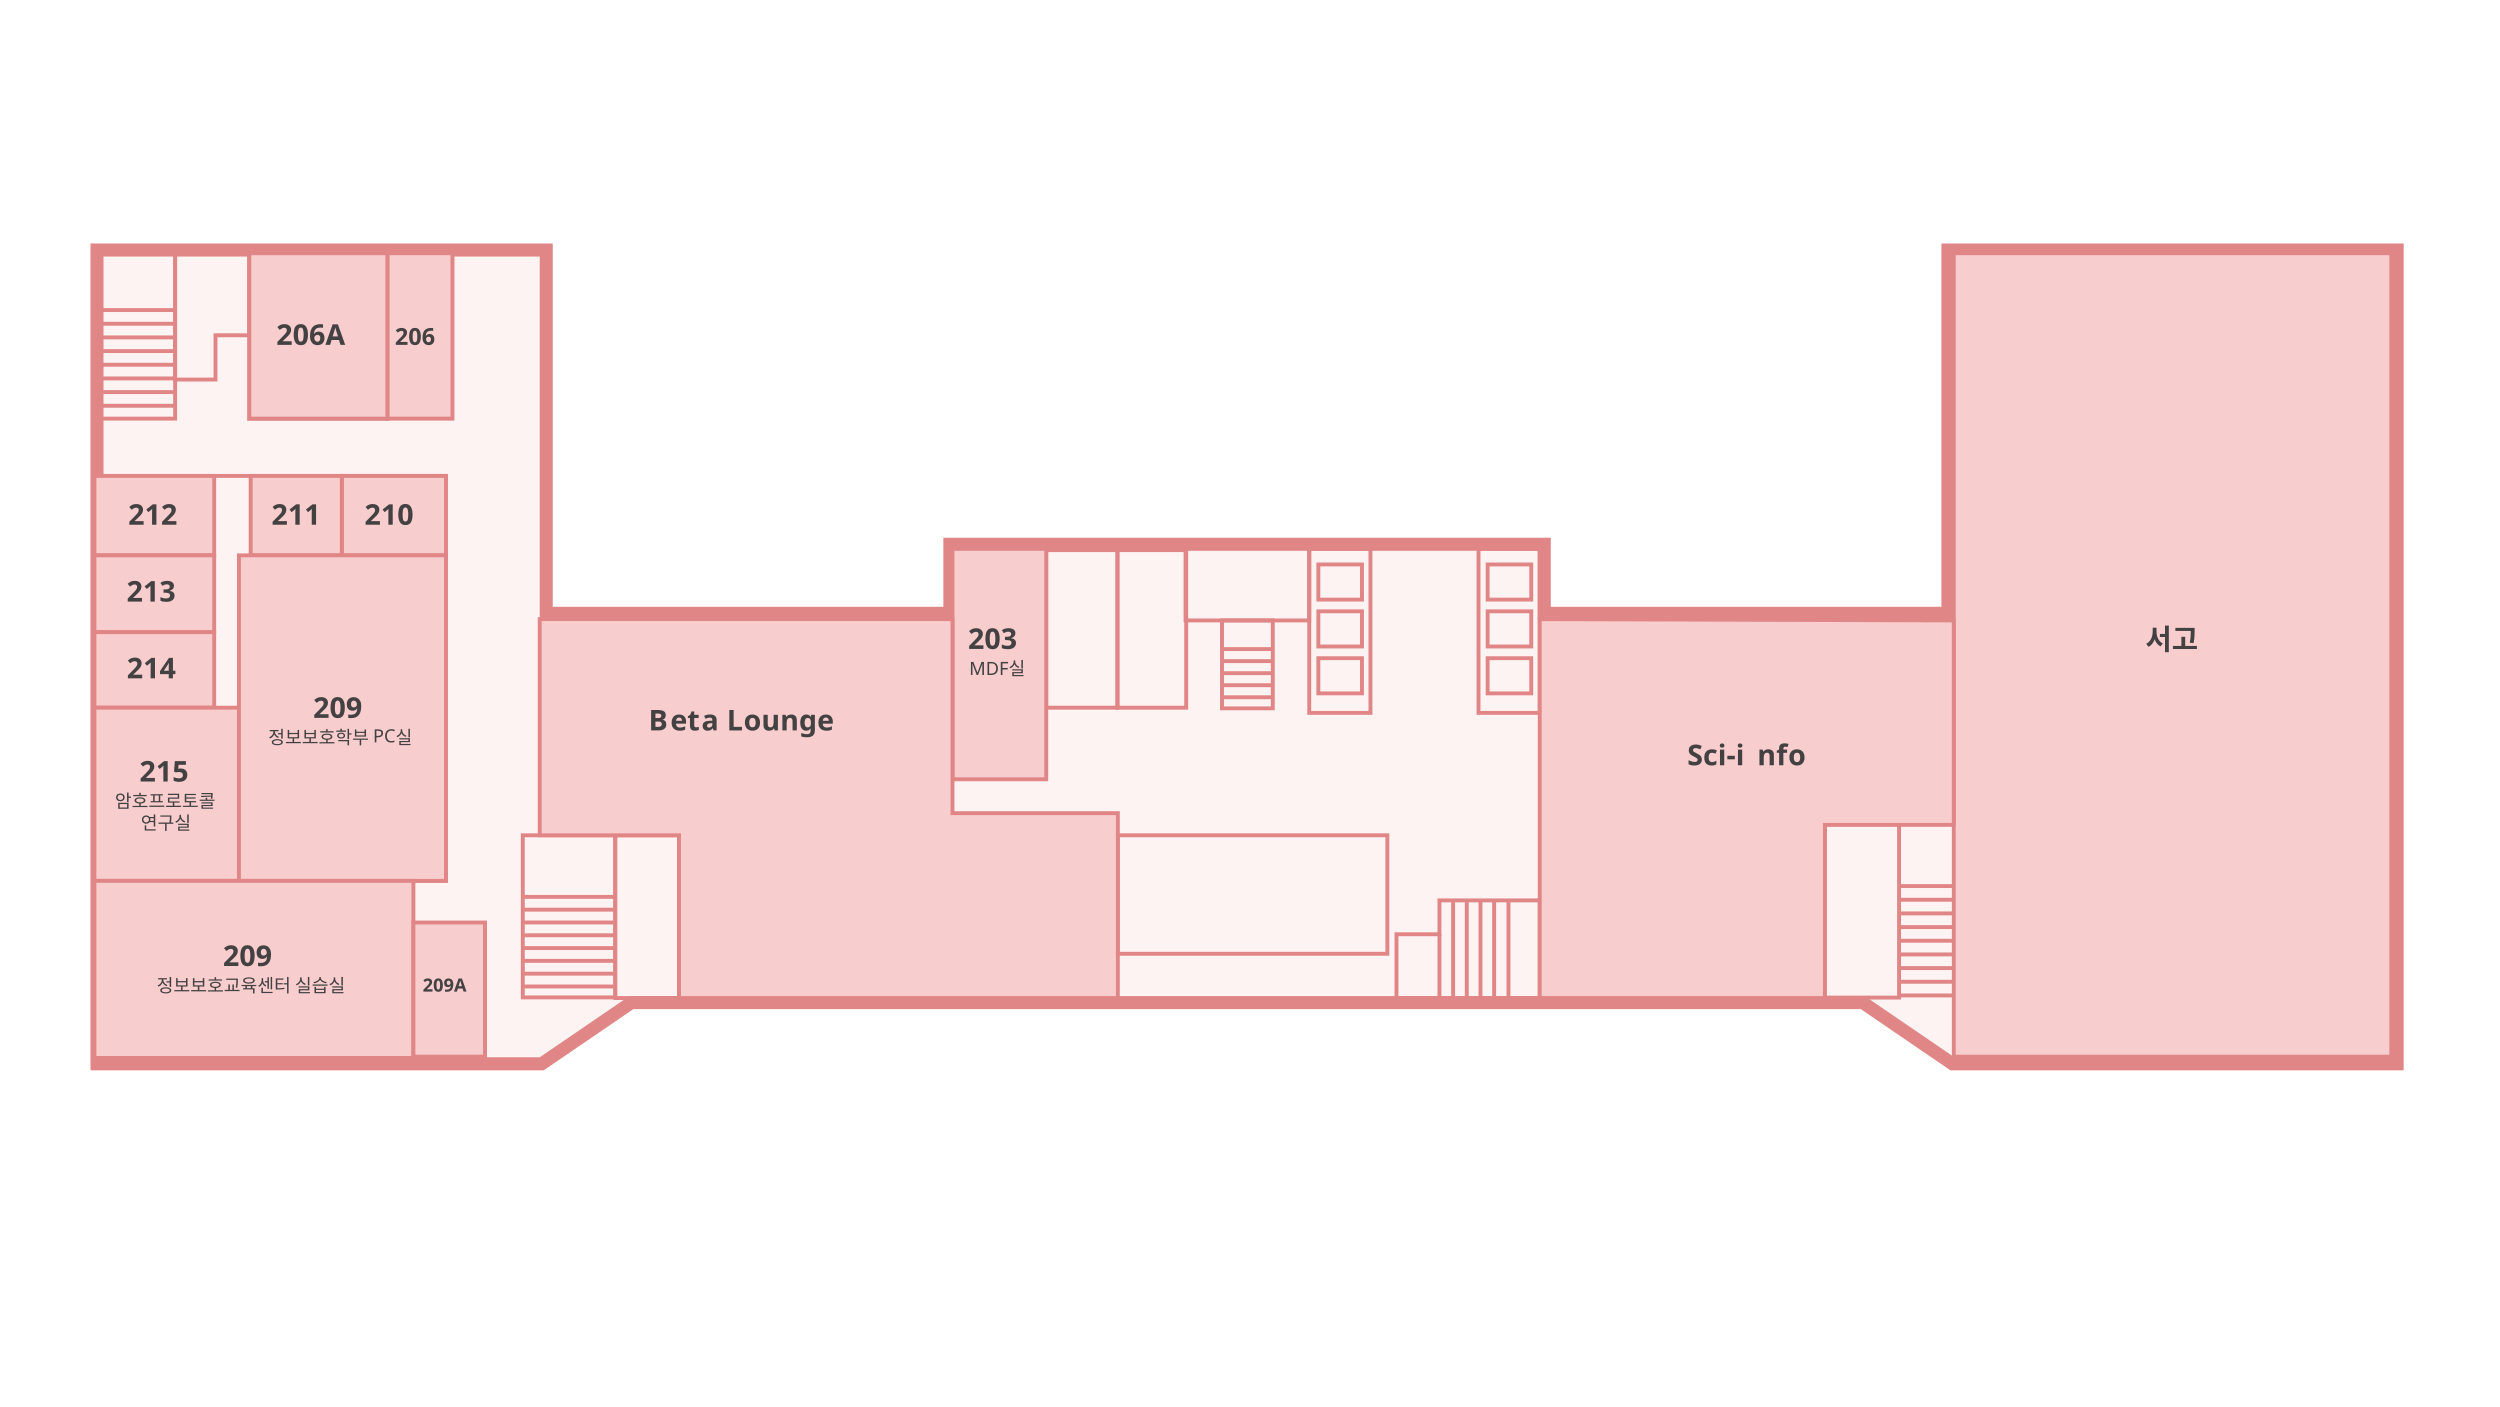
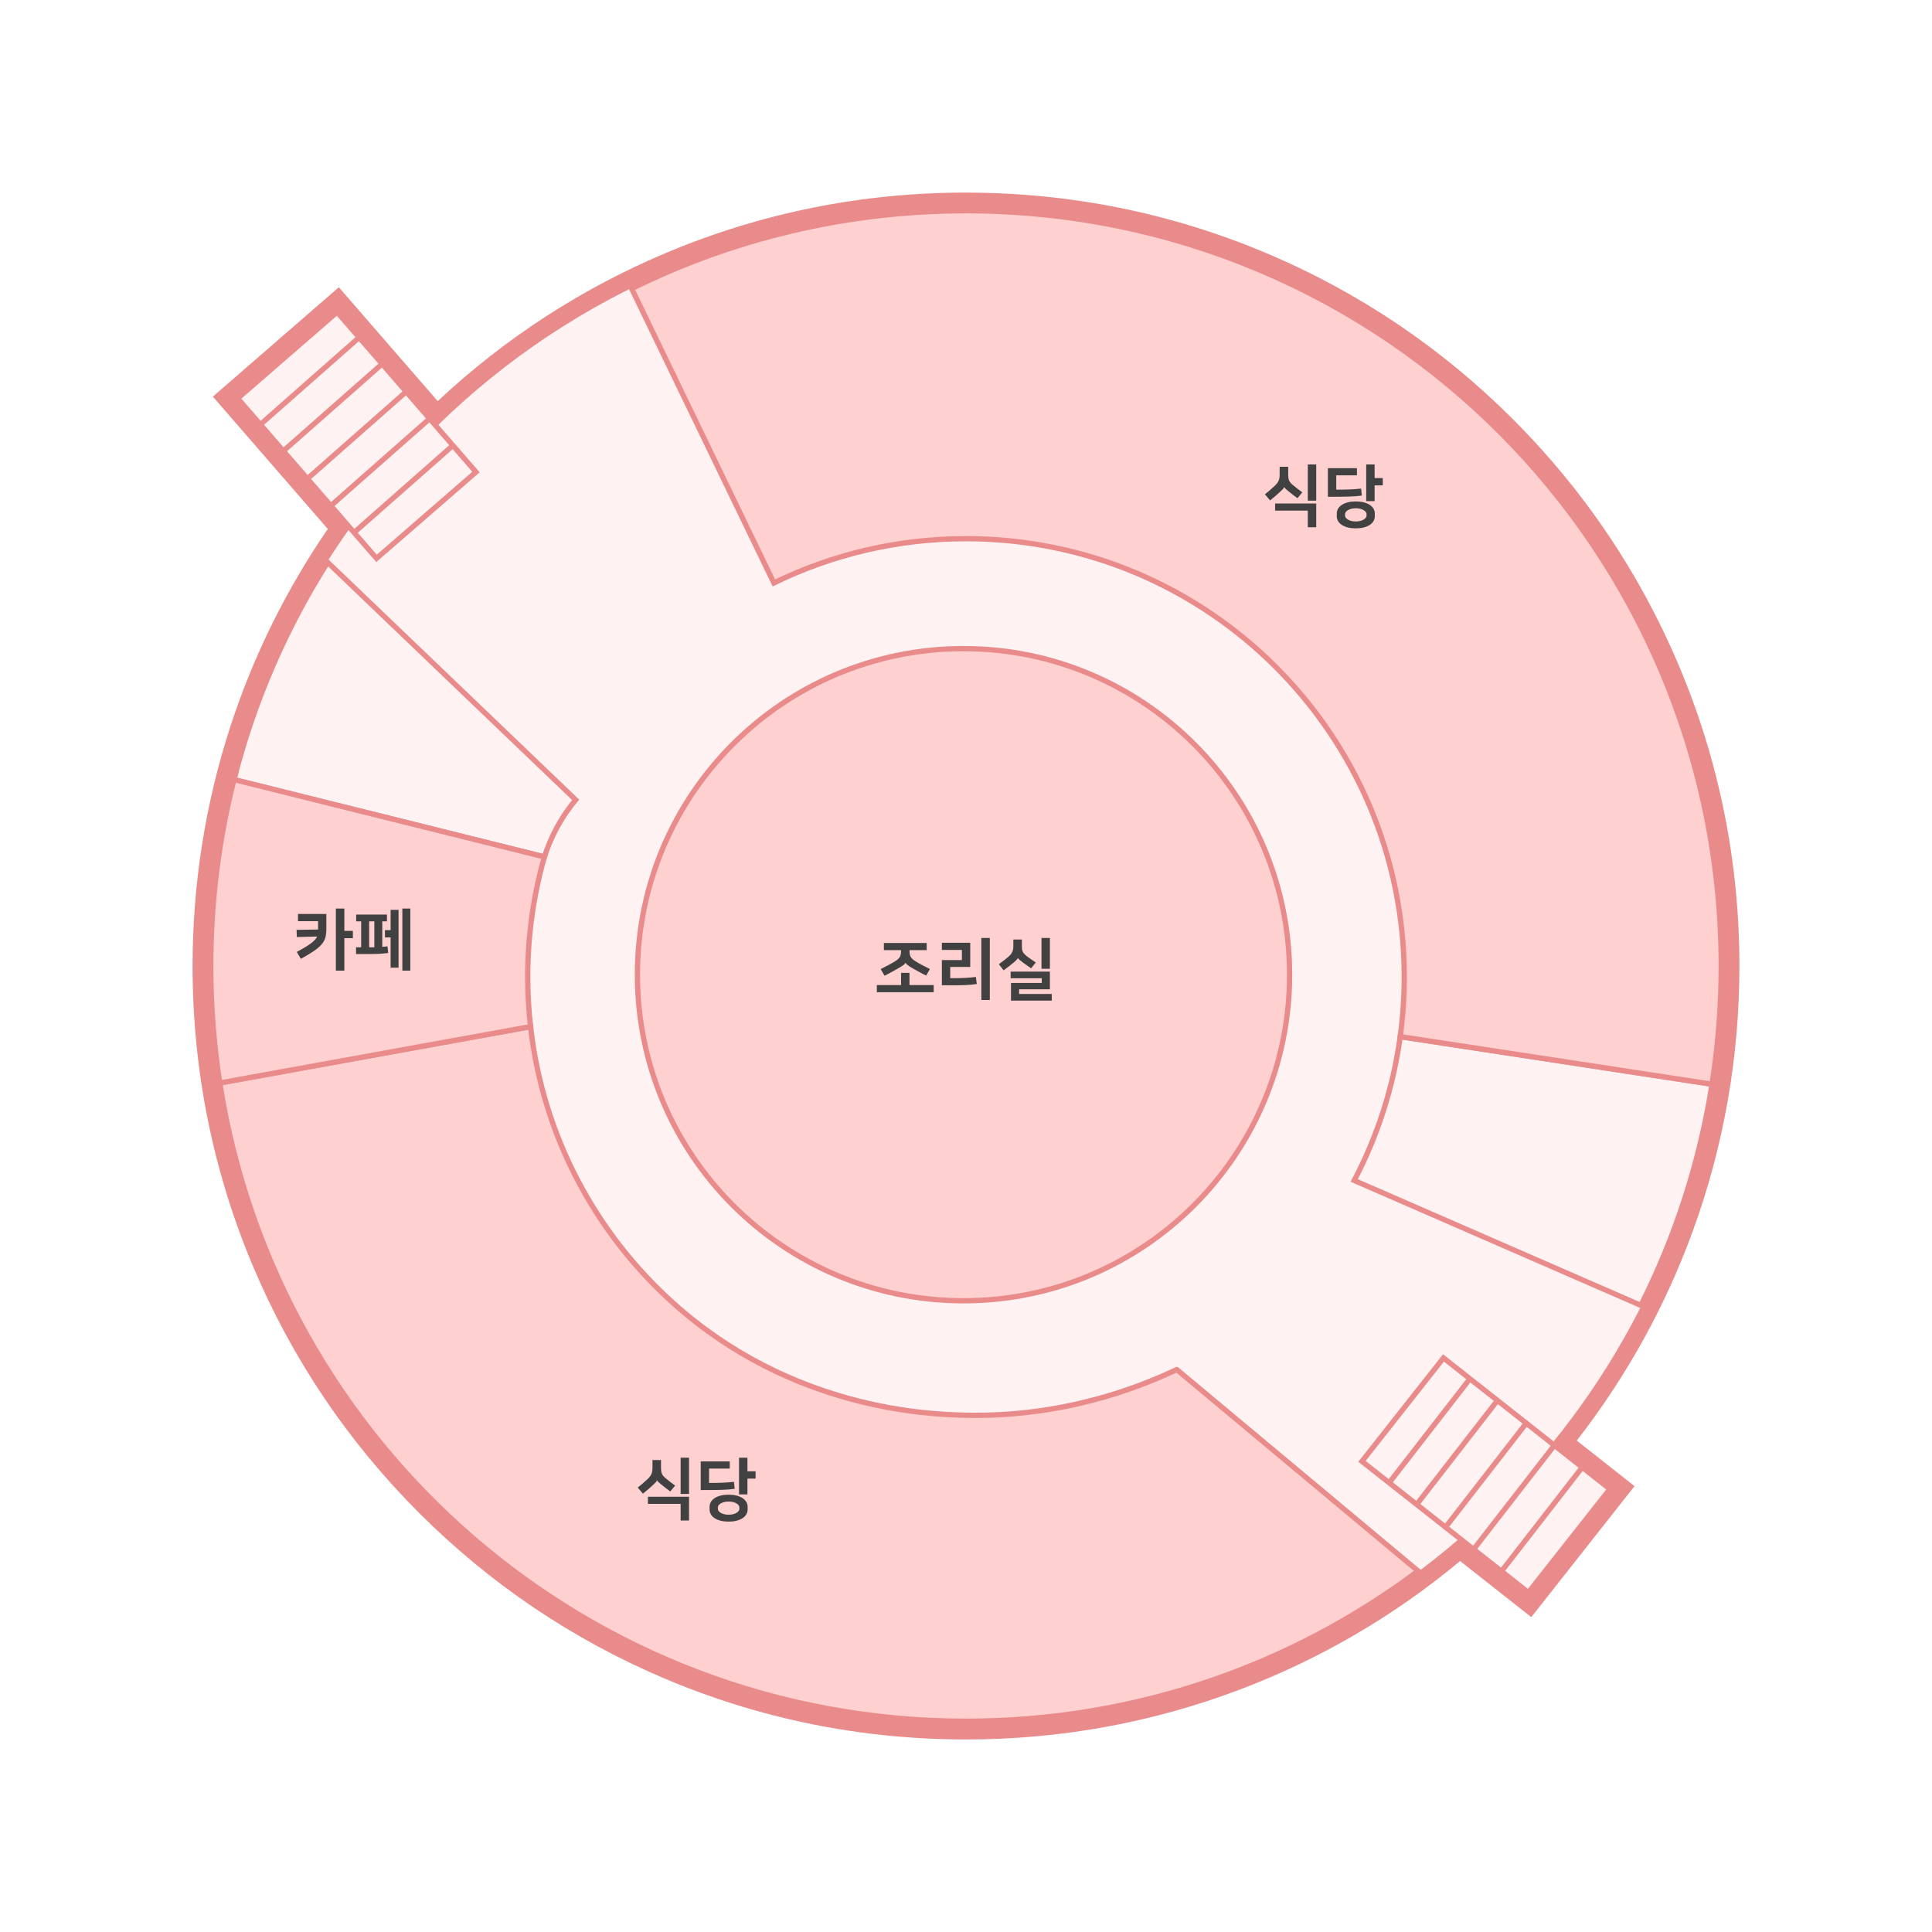
- <svg xmlns="http://www.w3.org/2000/svg" viewBox="0 0 1920 1080">
+ <svg xmlns="http://www.w3.org/2000/svg" viewBox="0 0 1100 1100">
  <g id="Layer_border">
-     <polygon points="1499.46 817 1430.64 770 484.86 770 416.04 817 74.5 817 74.5 192 419.5 192 419.5 471 729.5 471 729.5 418 1186 418 1186 471 1496 471 1496 192 1841 192 1841 817 1499.46 817" fill="#fdf3f2" />
-     <path d="m1836,197v615h-335c-22.94-15.67-45.88-31.33-68.82-47H483.32c-22.94,15.67-45.88,31.33-68.82,47H79.5V197h335v279h320v-53h446.5v53h320V197h335m10-10h-355v279h-300v-53h-466.5v53h-300V187H69.5v635h348.09l2.55-1.74,19.87-13.57,46.4-31.69h942.69l11.99,8.19,54.28,37.07,2.55,1.74h348.09V187h0Z" fill="#e18686" />
+     <path d="m980.35,550c0-237.68-192.67-430.35-430.35-430.35-117.39,0-223.8,47-301.44,123.21l-56.63-65.22-56.62,49.16,64,73.71c-50.16,70.37-79.66,156.49-79.66,249.49,0,237.68,192.67,430.35,430.35,430.35,107.45,0,205.69-39.38,281.1-104.49l39.09,30.8,46.41-58.89-32.94-25.96c60.44-74.11,96.7-168.72,96.7-271.81Z" fill="none" />
+     <path d="m550,985.35c-58.77,0-115.78-11.51-169.46-34.21-51.84-21.93-98.4-53.32-138.38-93.3s-71.37-86.54-93.3-138.38c-22.7-53.67-34.21-110.69-34.21-169.46,0-89.82,27.07-175.89,78.32-249.17l-64.7-74.53,64.17-55.71,56.44,65.01c81.42-78.04,188.14-120.95,301.12-120.95,58.77,0,115.78,11.51,169.46,34.21,51.84,21.93,98.4,53.32,138.38,93.3s71.37,86.54,93.3,138.38c22.7,53.68,34.21,110.69,34.21,169.46,0,51.01-8.74,100.96-25.98,148.48-16.08,44.33-39.17,85.53-68.65,122.54l32.9,25.92-52.6,66.75-39.79-31.35c-37.92,32.13-80.59,57.31-126.89,74.87-49.26,18.68-101.18,28.15-154.34,28.15Z" fill="#fef3f2" />
+     <path d="m550,119.65c237.68,0,430.35,192.67,430.35,430.35,0,103.09-36.25,197.71-96.7,271.81l32.94,25.96-46.41,58.89-39.09-30.8c-75.41,65.11-173.65,104.49-281.1,104.49-237.68,0-430.35-192.67-430.35-430.35,0-93,29.5-179.12,79.66-249.49l-64-73.71,56.62-49.16,56.63,65.22c77.64-76.21,184.05-123.21,301.44-123.21m0-10c-58.72,0-115.74,11.37-169.48,33.8-48.64,20.3-92.76,48.85-131.3,84.93l-49.74-57.29-6.56-7.55-7.55,6.56-56.62,49.16-7.55,6.56,6.56,7.55,58.88,67.82c-23.84,34.74-42.49,72.54-55.48,112.5-14.27,43.88-21.51,89.75-21.51,136.33,0,59.44,11.64,117.11,34.61,171.41,22.18,52.44,53.93,99.53,94.37,139.97,40.44,40.44,87.53,72.19,139.97,94.37,54.29,22.96,111.96,34.61,171.41,34.61,53.76,0,106.28-9.58,156.11-28.48,45.56-17.28,87.65-41.85,125.22-73.1l32.67,25.74,7.85,6.19,6.19-7.85,46.41-58.89,6.19-7.85-7.85-6.19-25.05-19.74c28.34-36.41,50.63-76.73,66.33-120,17.44-48.06,26.28-98.59,26.28-150.18,0-59.44-11.64-117.11-34.61-171.41-22.18-52.44-53.93-99.53-94.37-139.97-40.44-40.44-87.53-72.19-139.97-94.37-54.29-22.96-111.96-34.61-171.41-34.61h0Z" fill="#ea8b8b" />
+     <path d="m449.59,334.9c-2.99-6.19-5.98-12.38-8.97-18.57-82.98,40.54-140.14,125.75-140.14,224.32,0,9.56.56,18.99,1.6,28.26,13.37-2.43,26.74-4.85,40.11-7.28,113.07,41.01,226.13,82.03,339.2,123.04,11.91,13.75,23.83,27.49,35.74,41.24,42.67-38.51,71.95-91.55,80.09-151.32-17.48-2.67-34.95-5.34-52.43-8.01-98.4-77.23-196.8-154.47-295.2-231.7Z" fill="none" />
+     <path d="m980.35,550c0-237.68-192.67-430.35-430.35-430.35-117.39,0-223.8,47-301.44,123.21l-56.63-65.22-56.62,49.16,64,73.71c-50.16,70.37-79.66,156.49-79.66,249.49,0,237.68,192.67,430.35,430.35,430.35,107.45,0,205.69-39.38,281.1-104.49l39.09,30.8,46.41-58.89-32.94-25.96c60.44-74.11,96.7-168.72,96.7-271.81Z" fill="none" />
  </g>
  <g id="Layer_others">
-     <line x1="134" y1="238.13" x2="79" y2="238.13" fill="none" stroke="#e18686" stroke-miterlimit="10" stroke-width="3" />
-     <line x1="134" y1="248.63" x2="79" y2="248.63" fill="none" stroke="#e18686" stroke-miterlimit="10" stroke-width="3" />
-     <line x1="134" y1="259.13" x2="79" y2="259.13" fill="none" stroke="#e18686" stroke-miterlimit="10" stroke-width="3" />
-     <line x1="134" y1="269.63" x2="79" y2="269.63" fill="none" stroke="#e18686" stroke-miterlimit="10" stroke-width="3" />
-     <line x1="134" y1="280.13" x2="79" y2="280.13" fill="none" stroke="#e18686" stroke-miterlimit="10" stroke-width="3" />
-     <line x1="134" y1="290.63" x2="79" y2="290.63" fill="none" stroke="#e18686" stroke-miterlimit="10" stroke-width="3" />
-     <line x1="134" y1="301.13" x2="79" y2="301.13" fill="none" stroke="#e18686" stroke-miterlimit="10" stroke-width="3" />
-     <line x1="134" y1="311.63" x2="79" y2="311.63" fill="none" stroke="#e18686" stroke-miterlimit="10" stroke-width="3" />
-     <rect x="75.5" y="194.5" width="59" height="127" fill="none" stroke="#e18686" stroke-miterlimit="10" stroke-width="3" />
-     <rect x="401.5" y="641.5" width="71" height="124.5" fill="none" stroke="#e18686" stroke-miterlimit="10" stroke-width="3" />
-     <line x1="401.5" y1="688.8" x2="471.5" y2="688.8" fill="none" stroke="#e18686" stroke-miterlimit="10" stroke-width="3" />
-     <line x1="401.5" y1="698.63" x2="471.5" y2="698.63" fill="none" stroke="#e18686" stroke-miterlimit="10" stroke-width="3" />
-     <line x1="401.5" y1="708.46" x2="471.5" y2="708.46" fill="none" stroke="#e18686" stroke-miterlimit="10" stroke-width="3" />
-     <line x1="401.5" y1="718.29" x2="471.5" y2="718.29" fill="none" stroke="#e18686" stroke-miterlimit="10" stroke-width="3" />
-     <line x1="401.5" y1="728.12" x2="471.5" y2="728.12" fill="none" stroke="#e18686" stroke-miterlimit="10" stroke-width="3" />
-     <line x1="401.5" y1="737.95" x2="471.5" y2="737.95" fill="none" stroke="#e18686" stroke-miterlimit="10" stroke-width="3" />
-     <line x1="401.5" y1="747.78" x2="471.5" y2="747.78" fill="none" stroke="#e18686" stroke-miterlimit="10" stroke-width="3" />
-     <line x1="401.5" y1="757.61" x2="471.5" y2="757.61" fill="none" stroke="#e18686" stroke-miterlimit="10" stroke-width="3" />
-     <line x1="1458.5" y1="680.5" x2="1528.5" y2="680.5" fill="none" stroke="#e18686" stroke-miterlimit="10" stroke-width="3" />
-     <line x1="1458.5" y1="691" x2="1528.5" y2="691" fill="none" stroke="#e18686" stroke-miterlimit="10" stroke-width="3" />
-     <line x1="1458.5" y1="701.5" x2="1528.5" y2="701.5" fill="none" stroke="#e18686" stroke-miterlimit="10" stroke-width="3" />
-     <line x1="1458.5" y1="712" x2="1528.5" y2="712" fill="none" stroke="#e18686" stroke-miterlimit="10" stroke-width="3" />
-     <line x1="1458.5" y1="722.5" x2="1528.5" y2="722.5" fill="none" stroke="#e18686" stroke-miterlimit="10" stroke-width="3" />
-     <line x1="1458.5" y1="733" x2="1528.5" y2="733" fill="none" stroke="#e18686" stroke-miterlimit="10" stroke-width="3" />
-     <line x1="1458.5" y1="743.5" x2="1528.5" y2="743.5" fill="none" stroke="#e18686" stroke-miterlimit="10" stroke-width="3" />
-     <line x1="1458.5" y1="754" x2="1528.5" y2="754" fill="none" stroke="#e18686" stroke-miterlimit="10" stroke-width="3" />
-     <line x1="1458.5" y1="764.5" x2="1528.5" y2="764.5" fill="none" stroke="#e18686" stroke-miterlimit="10" stroke-width="3" />
-     <rect x="72.5" y="365.5" width="270" height="311" fill="none" stroke="#e18686" stroke-miterlimit="10" stroke-width="3" />
-     <rect x="910.5" y="420.5" width="95" height="56" fill="none" stroke="#e18686" stroke-miterlimit="10" stroke-width="3" />
-     <rect x="924.25" y="490.75" width="67.5" height="39" transform="translate(1468.25 -447.75) rotate(90)" fill="none" stroke="#e18686" stroke-miterlimit="10" stroke-width="3" />
-     <line x1="976.5" y1="498.5" x2="938.5" y2="498.5" fill="none" stroke="#e18686" stroke-miterlimit="10" stroke-width="3" />
-     <line x1="976.5" y1="507.75" x2="938.5" y2="507.75" fill="none" stroke="#e18686" stroke-miterlimit="10" stroke-width="3" />
-     <line x1="977.5" y1="517" x2="938.5" y2="517" fill="none" stroke="#e18686" stroke-miterlimit="10" stroke-width="3" />
-     <line x1="977.5" y1="526.25" x2="938.5" y2="526.25" fill="none" stroke="#e18686" stroke-miterlimit="10" stroke-width="3" />
-     <line x1="977.5" y1="535.5" x2="938.5" y2="535.5" fill="none" stroke="#e18686" stroke-miterlimit="10" stroke-width="3" />
-     <polygon points="1105.5 691.5 1105.5 717.5 1072.5 717.5 1072.5 766.5 1182.5 766.5 1182.5 742.5 1182.5 717.5 1182.5 691.5 1105.5 691.5" fill="none" stroke="#e18686" stroke-miterlimit="10" stroke-width="3" />
-     <line x1="1105.5" y1="717.5" x2="1105.5" y2="766.5" fill="none" stroke="#e18686" stroke-miterlimit="10" stroke-width="3" />
-     <line x1="1116" y1="691.5" x2="1116" y2="766.5" fill="none" stroke="#e18686" stroke-miterlimit="10" stroke-width="3" />
-     <line x1="1126.5" y1="691.5" x2="1126.5" y2="766.5" fill="none" stroke="#e18686" stroke-miterlimit="10" stroke-width="3" />
-     <line x1="1137" y1="691.5" x2="1137" y2="766.5" fill="none" stroke="#e18686" stroke-miterlimit="10" stroke-width="3" />
-     <line x1="1147.5" y1="691.5" x2="1147.5" y2="766.5" fill="none" stroke="#e18686" stroke-miterlimit="10" stroke-width="3" />
-     <line x1="1158.5" y1="691.5" x2="1158.5" y2="766.5" fill="none" stroke="#e18686" stroke-miterlimit="10" stroke-width="3" />
-     <rect x="858.5" y="641.5" width="207" height="91" fill="none" stroke="#e18686" stroke-miterlimit="10" stroke-width="3" />
+     <rect x="808.53" y="779.58" width="74.98" height="120.62" transform="translate(-337.3 984.55) rotate(-51.76)" fill="#fef3f2" stroke="#ea8b8b" stroke-miterlimit="10" stroke-width="3" />
+     <line x1="900.87" y1="835.38" x2="854.89" y2="894.61" fill="none" stroke="#ea8b8b" stroke-miterlimit="10" stroke-width="3" />
+     <line x1="885" y1="822.88" x2="839.03" y2="882.11" fill="none" stroke="#ea8b8b" stroke-miterlimit="10" stroke-width="3" />
+     <line x1="869.8" y1="809.27" x2="823.82" y2="868.51" fill="none" stroke="#ea8b8b" stroke-miterlimit="10" stroke-width="3" />
+     <line x1="853.28" y1="796.45" x2="807.3" y2="855.68" fill="none" stroke="#ea8b8b" stroke-miterlimit="10" stroke-width="3" />
+     <line x1="836.55" y1="785.46" x2="790.58" y2="844.69" fill="none" stroke="#ea8b8b" stroke-miterlimit="10" stroke-width="3" />
+     <rect x="165.67" y="187.45" width="74.98" height="120.62" transform="translate(-112.68 193.87) rotate(-40.96)" fill="#fef3f2" stroke="#ea8b8b" stroke-miterlimit="10" stroke-width="3" />
+     <line x1="257.88" y1="253.6" x2="201.63" y2="303.17" fill="none" stroke="#ea8b8b" stroke-miterlimit="10" stroke-width="3" />
+     <line x1="244.64" y1="238.35" x2="188.38" y2="287.92" fill="none" stroke="#ea8b8b" stroke-miterlimit="10" stroke-width="3" />
+     <line x1="232.26" y1="222.14" x2="176" y2="271.71" fill="none" stroke="#ea8b8b" stroke-miterlimit="10" stroke-width="3" />
+     <line x1="218.43" y1="206.45" x2="162.17" y2="256.02" fill="none" stroke="#ea8b8b" stroke-miterlimit="10" stroke-width="3" />
+     <line x1="204.06" y1="192.51" x2="147.8" y2="242.09" fill="none" stroke="#ea8b8b" stroke-miterlimit="10" stroke-width="3" />
  </g>
  <g id="Layer_toilet1">
-     <polygon points="191.5 194.5 134.5 194.5 134.5 253.5 134.5 257.5 134.5 291.5 165.5 291.5 165.5 257.5 191.5 257.5 191.5 194.5" fill="none" stroke="#e18686" stroke-miterlimit="10" stroke-width="3" />
+     <path d="m974.76,617.31c-59.18-9.04-118.36-18.07-177.54-27.11-3.98,29.21-13.02,56.81-26.19,81.9,54.4,23.71,108.81,47.42,163.21,71.13,19.63-38.95,33.5-81.29,40.52-125.91Z" fill="none" stroke="#ea8b8b" stroke-miterlimit="10" stroke-width="3" />
  </g>
  <g id="Layer_toilet2">
-     <rect x="472.5" y="641.5" width="49" height="125" transform="translate(994 1408) rotate(180)" fill="none" stroke="#e18686" stroke-miterlimit="10" stroke-width="3" />
+     <path d="m133.21,443.85c58.92,14.68,117.84,29.35,176.76,44.03,1.54-4.83,3.79-10.6,7.15-16.79,3.51-6.46,7.3-11.68,10.64-15.7-47.08-45.08-94.15-90.16-141.23-135.24-23.87,37.67-42.05,79.31-53.32,123.7Z" fill="none" stroke="#ea8b8b" stroke-miterlimit="10" stroke-width="3" />
  </g>
-   <g id="Layer_toilet3">
-     <rect x="803.5" y="422.5" width="54.71" height="121" fill="none" stroke="#e18686" stroke-miterlimit="10" stroke-width="3" />
+   <g id="Layer_조리실">
+     <circle cx="548.58" cy="554.95" r="185.66" fill="#fed0d0" stroke="#ea8b8b" stroke-miterlimit="10" stroke-width="3" />
+     <path d="m513.03,560.86v-6.95h4.79v6.95h13.79v4.07h-32.38v-4.07h13.79Zm-9.8-23.98h24.4v4.07h-9.77v.95c0,1.22.25,2.24.76,3.06.51.82,1.42,1.63,2.74,2.41,1.19.74,2.45,1.45,3.78,2.15,1.33.7,2.77,1.44,4.31,2.22l-2.13,3.72c-.63-.3-1.31-.65-2.03-1.03-.72-.38-1.46-.77-2.2-1.18-.75-.41-1.48-.81-2.2-1.22-.72-.4-1.39-.78-2-1.14-.99-.58-1.74-1.09-2.26-1.52-.52-.43-.87-.82-1.04-1.18h-.04c-.15.36-.52.75-1.1,1.2-.58.44-1.39.97-2.43,1.58-.61.36-1.27.74-2,1.14-.72.41-1.45.81-2.18,1.22-.74.41-1.47.8-2.2,1.18-.74.38-1.42.72-2.05,1.03l-2.17-3.8c1.54-.79,2.98-1.53,4.31-2.22,1.33-.7,2.59-1.41,3.78-2.15,1.32-.78,2.23-1.59,2.74-2.41.51-.82.76-1.84.76-3.06v-.95h-9.77v-4.07Z" fill="#424142" />
+     <path d="m541.03,556.91h3.69c1.75,0,3.56-.06,5.43-.17,1.87-.11,3.7-.29,5.47-.51l.53,4.03c-1.8.28-3.76.47-5.89.57-2.13.1-4.36.15-6.69.15h-7.3v-14.36h11.4v-5.78h-11.4v-4.07h16.15v13.76h-11.4v6.38Zm22.53,12.46h-4.83v-35.34h4.83v35.34Z" fill="#424142" />
+     <path d="m579.57,545.4c-.13.33-.42.74-.89,1.22-.47.48-1.03.99-1.69,1.52-.81.66-1.65,1.34-2.53,2.05s-1.88,1.47-3.02,2.28l-2.77-3.5c1.17-.81,2.18-1.56,3.04-2.24.86-.68,1.72-1.39,2.58-2.13.96-.84,1.65-1.7,2.05-2.58s.61-1.9.61-3.04v-4.07h4.86v3.99c0,.61.04,1.15.11,1.63.08.48.21.93.42,1.35.2.42.48.82.82,1.2s.78.79,1.31,1.22c.3.23.67.49,1.08.8.42.3.86.62,1.33.95.47.33.95.66,1.44.99.49.33.97.65,1.42.95l-2.66,3.31c-.79-.51-1.58-1.05-2.39-1.63-.81-.58-1.62-1.17-2.43-1.75-.76-.58-1.36-1.07-1.8-1.46s-.73-.74-.86-1.04h-.04Zm18.2,7.79v10.07h-17.52v2.66h18.58v3.8h-23.22v-10.07h17.52v-2.66h-17.71v-3.8h22.34Zm0-1.6h-4.79v-17.56h4.79v17.56Z" fill="#424142" />
  </g>
-   <g id="Layer_toilet4">
-     <rect x="858.21" y="422.5" width="52.79" height="121" transform="translate(1769.21 966) rotate(180)" fill="none" stroke="#e18686" stroke-miterlimit="10" stroke-width="3" />
-     <rect x="1005.5" y="421.5" width="47" height="126" fill="none" stroke="#e18686" stroke-miterlimit="10" stroke-width="3" />
-     <rect x="1135.5" y="421.5" width="47" height="126" fill="none" stroke="#e18686" stroke-miterlimit="10" stroke-width="3" />
-     <rect x="1012.5" y="433.5" width="33.5" height="27" fill="none" stroke="#e18686" stroke-miterlimit="10" stroke-width="2.98" />
-     <rect x="1012.5" y="469.5" width="33.5" height="27" fill="none" stroke="#e18686" stroke-miterlimit="10" stroke-width="2.98" />
-     <rect x="1012.5" y="505.5" width="33.5" height="27" fill="none" stroke="#e18686" stroke-miterlimit="10" stroke-width="2.98" />
-     <rect x="1142.5" y="433.5" width="33.5" height="27" fill="none" stroke="#e18686" stroke-miterlimit="10" stroke-width="2.98" />
-     <rect x="1142.5" y="469.5" width="33.5" height="27" fill="none" stroke="#e18686" stroke-miterlimit="10" stroke-width="2.98" />
-     <rect x="1142.5" y="505.5" width="33.5" height="27" fill="none" stroke="#e18686" stroke-miterlimit="10" stroke-width="2.98" />
+   <g id="Layer_식당1">
+     <path d="m670,779.77c-22.65,10.73-65.17,27.14-120,26-21.51-.45-99.33-3.26-166.79-63.94-44.19-39.75-74.11-95.07-81.13-157.32-58.98,10.7-117.96,21.4-176.94,32.09,32.01,205.86,210.04,363.4,424.87,363.4,96.53,0,185.64-31.81,257.4-85.52-45.8-38.24-91.6-76.47-137.4-114.71Z" fill="#fed0d0" stroke="#ea8b8b" stroke-miterlimit="10" stroke-width="3" />
+     <path d="m374.07,842.83c-.08.33-.34.73-.78,1.2s-.96.97-1.54,1.5c-.86.81-1.73,1.59-2.6,2.34-.87.75-1.91,1.6-3.1,2.57l-2.96-3.5c.99-.76,1.99-1.58,3-2.47,1.01-.89,1.96-1.75,2.85-2.58.91-.89,1.56-1.77,1.96-2.66.39-.89.59-1.98.59-3.27v-4.67h4.86v4.48c0,.68.04,1.29.11,1.82.08.53.2,1.01.38,1.44.18.43.42.84.74,1.24.32.39.73.8,1.24,1.23.91.79,1.84,1.54,2.79,2.26.95.72,1.88,1.41,2.79,2.07l-2.77,3.34c-.74-.53-1.53-1.12-2.38-1.77-.85-.65-1.72-1.34-2.6-2.07-.66-.53-1.22-1-1.67-1.41-.46-.41-.75-.77-.87-1.1h-.04Zm-5.17,9.35h23.41v13.53h-4.79v-9.46h-18.62v-4.07Zm23.41-1.6h-4.79v-20.63h4.79v20.63Z" fill="#424142" />
+     <path d="m398.96,832.07h16.53v4.07h-11.78v8.17c1.32,0,2.57,0,3.76-.02,1.19-.01,2.35-.04,3.48-.08,1.13-.04,2.26-.1,3.4-.19,1.14-.09,2.32-.2,3.53-.32l.42,3.99c-1.14.15-2.34.27-3.59.36s-2.64.16-4.16.21c-1.52.05-3.22.08-5.11.09-1.89.01-4.05.02-6.48.02v-16.3Zm15.88,34.28c-1.62,0-3.1-.17-4.43-.49s-2.47-.8-3.42-1.41c-.95-.61-1.69-1.34-2.2-2.18-.52-.85-.78-1.78-.78-2.79v-1.6c0-1.01.26-1.94.78-2.79.52-.85,1.25-1.58,2.2-2.18s2.09-1.08,3.42-1.41c1.33-.33,2.81-.49,4.43-.49s3.1.17,4.43.49c1.33.33,2.47.8,3.42,1.41.95.61,1.68,1.34,2.2,2.18.52.85.78,1.78.78,2.79v1.6c0,1.01-.26,1.94-.78,2.79-.52.85-1.25,1.58-2.2,2.18-.95.61-2.09,1.08-3.42,1.41-1.33.33-2.81.49-4.43.49Zm0-11.44c-.96,0-1.82.1-2.58.3-.76.2-1.4.46-1.92.78-.52.32-.92.67-1.2,1.04-.28.38-.42.76-.42,1.14v.99c0,.38.14.76.42,1.14.28.38.68.73,1.2,1.04.52.32,1.16.58,1.92.78.76.2,1.62.3,2.58.3s1.82-.1,2.58-.3c.76-.2,1.4-.46,1.92-.78.52-.32.92-.67,1.2-1.04.28-.38.42-.76.42-1.14v-.99c0-.38-.14-.76-.42-1.14-.28-.38-.68-.73-1.2-1.04-.52-.32-1.16-.58-1.92-.78-.76-.2-1.62-.3-2.58-.3Zm10.72-17.21h4.64v4.18h-4.64v8.97h-4.79v-20.9h4.79v7.75Z" fill="#424142" />
  </g>
-   <g id="Layer_toilet5">
-     <rect x="1401.5" y="633.15" width="57" height="133" fill="none" stroke="#e18686" stroke-miterlimit="10" stroke-width="3" />
+   <g id="Layer_식당2">
+     <path d="m550,120c-68.35,0-132.97,15.95-190.35,44.32,26.99,55.86,53.98,111.73,80.96,167.59,33.03-16.14,70.15-25.2,109.38-25.2,137.81,0,249.53,111.72,249.53,249.53,0,11.52-.8,22.85-2.31,33.96,59.18,9.04,118.36,18.07,177.54,27.11,3.45-21.93,5.24-44.41,5.24-67.31,0-237.48-192.52-430-430-430Z" fill="#fed0d0" stroke="#ea8b8b" stroke-miterlimit="10" stroke-width="3" />
+     <path d="m731.16,277.31c-.08.33-.34.73-.78,1.2s-.96.97-1.54,1.5c-.86.81-1.73,1.59-2.6,2.34-.87.75-1.91,1.6-3.1,2.57l-2.96-3.5c.99-.76,1.99-1.58,3-2.47,1.01-.89,1.96-1.75,2.85-2.58.91-.89,1.56-1.77,1.96-2.66.39-.89.59-1.98.59-3.27v-4.67h4.86v4.48c0,.68.04,1.29.11,1.82.08.53.2,1.01.38,1.44.18.43.42.84.74,1.24.32.39.73.8,1.24,1.23.91.79,1.84,1.54,2.79,2.26.95.72,1.88,1.41,2.79,2.07l-2.77,3.34c-.74-.53-1.53-1.12-2.38-1.77-.85-.65-1.72-1.34-2.6-2.07-.66-.53-1.22-1-1.67-1.41-.46-.41-.75-.77-.87-1.1h-.04Zm-5.17,9.35h23.41v13.53h-4.79v-9.46h-18.62v-4.07Zm23.41-1.6h-4.79v-20.63h4.79v20.63Z" fill="#424142" />
+     <path d="m756.05,266.55h16.53v4.07h-11.78v8.17c1.32,0,2.57,0,3.76-.02,1.19-.01,2.35-.04,3.48-.08,1.13-.04,2.26-.1,3.4-.19,1.14-.09,2.32-.2,3.53-.32l.42,3.99c-1.14.15-2.34.27-3.59.36s-2.64.16-4.16.21c-1.52.05-3.22.08-5.11.09-1.89.01-4.05.02-6.48.02v-16.3Zm15.88,34.28c-1.62,0-3.1-.17-4.43-.49s-2.47-.8-3.42-1.41c-.95-.61-1.69-1.34-2.2-2.18-.52-.85-.78-1.78-.78-2.79v-1.6c0-1.01.26-1.94.78-2.79.52-.85,1.25-1.58,2.2-2.18s2.09-1.08,3.42-1.41c1.33-.33,2.81-.49,4.43-.49s3.1.17,4.43.49c1.33.33,2.47.8,3.42,1.41.95.61,1.68,1.34,2.2,2.18.52.85.78,1.78.78,2.79v1.6c0,1.01-.26,1.94-.78,2.79-.52.85-1.25,1.58-2.2,2.18-.95.61-2.09,1.08-3.42,1.41-1.33.33-2.81.49-4.43.49Zm0-11.44c-.96,0-1.82.1-2.58.3-.76.2-1.4.46-1.92.78-.52.32-.92.67-1.2,1.04-.28.38-.42.76-.42,1.14v.99c0,.38.14.76.42,1.14.28.38.68.73,1.2,1.04.52.32,1.16.58,1.92.78.76.2,1.62.3,2.58.3s1.82-.1,2.58-.3c.76-.2,1.4-.46,1.92-.78.52-.32.92-.67,1.2-1.04.28-.38.42-.76.42-1.14v-.99c0-.38-.14-.76-.42-1.14-.28-.38-.68-.73-1.2-1.04-.52-.32-1.16-.58-1.92-.78-.76-.2-1.62-.3-2.58-.3Zm10.72-17.21h4.64v4.18h-4.64v8.97h-4.79v-20.9h4.79v7.75Z" fill="#424142" />
  </g>
-   <g id="Layer_203">
-     <rect x="731.5" y="421.5" width="72" height="177" fill="#f8cdce" stroke="#e18686" stroke-miterlimit="10" stroke-width="3" />
-     <rect x="191.5" y="194.5" width="106" height="127" fill="#f8cdce" stroke="#e18686" stroke-miterlimit="10" stroke-width="3" />
-     <text transform="translate(743.41 498.39)" fill="#434142" font-family="NanumSquareNeovariable-Heavy, 'NanumSquare Neo variable'" font-size="22" font-variation-settings="'wght' 900" font-weight="800">
-       <tspan x="0" y="0">203</tspan>
-     </text>
-     <text transform="translate(744.33 518.39)" fill="#434142" font-family="NanumSquareNeovariable-Regular, 'NanumSquare Neo variable'" font-size="14" font-variation-settings="'wght' 300">
-       <tspan x="0" y="0">MDF실</tspan>
-     </text>
-   </g>
-   <g id="_레이어_22">
-     <rect x="262.5" y="365.5" width="80" height="61" transform="translate(605 792) rotate(180)" fill="#f8cdce" stroke="#e18686" stroke-miterlimit="10" stroke-width="3" />
-     <text transform="translate(279.92 403.02)" fill="#434142" font-family="NanumSquareNeovariable-Heavy, 'NanumSquare Neo variable'" font-size="22" font-variation-settings="'wght' 900" font-weight="800">
-       <tspan x="0" y="0">210</tspan>
-     </text>
-   </g>
-   <g id="Layer_211">
-     <rect x="192.5" y="365.5" width="70" height="61" fill="#f8cdce" stroke="#e18686" stroke-miterlimit="10" stroke-width="3" />
-     <text transform="translate(208.48 403.02)" fill="#434142" font-family="NanumSquareNeovariable-Heavy, 'NanumSquare Neo variable'" font-size="22" font-variation-settings="'wght' 900" font-weight="800">
-       <tspan x="0" y="0">211</tspan>
-     </text>
-   </g>
-   <g id="Layer_서고">
-     <rect x="1500.5" y="194.5" width="336" height="617" fill="#f8cdce" stroke="#e18686" stroke-miterlimit="10" stroke-width="2.96" />
-     <text transform="translate(1647.65 498.93)" fill="#434142" font-family="NanumSquareNeovariable-Heavy, 'NanumSquare Neo variable'" font-size="22" font-variation-settings="'wght' 900" font-weight="800">
-       <tspan x="0" y="0">서고</tspan>
-     </text>
-   </g>
-   <g id="Layer_Sci-info">
-     <path d="m1500.5,476.5c-106-.33-212-.67-318-1v291h219v-133h99v-157Z" fill="#f8cdce" stroke="#e18686" stroke-miterlimit="10" stroke-width="3" />
-     <text transform="translate(1295.79 587.7)" fill="#434142" font-family="NanumSquareNeovariable-Heavy, 'NanumSquare Neo variable'" font-size="22" font-variation-settings="'wght' 900" font-weight="800">
-       <tspan x="0" y="0">Sci-i</tspan>
-       <tspan x="53.75" y="0" letter-spacing="0em">n</tspan>
-       <tspan x="68.33" y="0" letter-spacing="-.04em">f</tspan>
-       <tspan x="77.48" y="0">o</tspan>
-     </text>
-   </g>
-   <g id="Layer_Beta">
-     <polygon points="731.5 624.5 731.5 475.5 414.5 475.5 414.5 641.5 521.5 641.5 521.5 766.5 858.5 766.5 858.5 624.5 731.5 624.5" fill="#f8cdce" stroke="#e18686" stroke-miterlimit="10" stroke-width="3" />
-     <text transform="translate(498.08 560.97)" fill="#434142" font-family="NanumSquareNeovariable-Heavy, 'NanumSquare Neo variable'" font-size="22" font-variation-settings="'wght' 900" font-weight="800">
-       <tspan x="0" y="0">B</tspan>
-       <tspan x="16.74" y="0" letter-spacing="0em">et</tspan>
-       <tspan x="40.63" y="0">a </tspan>
-       <tspan x="60.06" y="0" letter-spacing="-.02em">L</tspan>
-       <tspan x="73" y="0">ounge</tspan>
-     </text>
-   </g>
-   <g id="Layer_206">
-     <rect x="297.5" y="194.5" width="50" height="127" transform="translate(645 516) rotate(180)" fill="#f8cdce" stroke="#e18686" stroke-miterlimit="10" stroke-width="3" />
-     <text transform="translate(303.27 264.87)" fill="#434142" font-family="NanumSquareNeovariable-Heavy, 'NanumSquare Neo variable'" font-size="18" font-variation-settings="'wght' 900" font-weight="800">
-       <tspan x="0" y="0">206</tspan>
-     </text>
-   </g>
-   <g id="Layer_206A">
-     <rect x="191.5" y="194.5" width="106" height="127" fill="#f8cdce" stroke="#e18686" stroke-miterlimit="10" stroke-width="3" />
-     <text transform="translate(212.16 264.87)" fill="#434142" font-family="NanumSquareNeovariable-Heavy, 'NanumSquare Neo variable'" font-size="22" font-variation-settings="'wght' 900" font-weight="800">
-       <tspan x="0" y="0">206A</tspan>
-     </text>
-   </g>
-   <g id="Layer_212">
-     <rect x="72.5" y="365.5" width="92" height="61" fill="#f8cdce" stroke="#e18686" stroke-miterlimit="10" stroke-width="3" />
-     <text transform="translate(98.44 403.02)" fill="#434142" font-family="NanumSquareNeovariable-Heavy, 'NanumSquare Neo variable'" font-size="22" font-variation-settings="'wght' 900" font-weight="800">
-       <tspan x="0" y="0">212</tspan>
-     </text>
-   </g>
-   <g id="Layer_213">
-     <rect x="72.5" y="426.5" width="92" height="59" fill="#f8cdce" stroke="#e18686" stroke-miterlimit="10" stroke-width="3" />
-     <text transform="translate(97.19 462.02)" fill="#434142" font-family="NanumSquareNeovariable-Heavy, 'NanumSquare Neo variable'" font-size="22" font-variation-settings="'wght' 900" font-weight="800">
-       <tspan x="0" y="0">213</tspan>
-     </text>
-   </g>
-   <g id="Layer_214">
-     <rect x="72.5" y="485.5" width="92" height="58" fill="#f8cdce" stroke="#e18686" stroke-miterlimit="10" stroke-width="3" />
-     <text transform="translate(97.34 520.96)" fill="#434142" font-family="NanumSquareNeovariable-Heavy, 'NanumSquare Neo variable'" font-size="22" font-variation-settings="'wght' 900" font-weight="800">
-       <tspan x="0" y="0">214</tspan>
-     </text>
-   </g>
-   <g id="Layer_215">
-     <rect x="72.5" y="543.5" width="111" height="133" fill="#f8cdce" stroke="#e18686" stroke-miterlimit="10" stroke-width="3" />
-     <text transform="translate(107.1 600.24)" fill="#434142" font-family="NanumSquareNeovariable-Heavy, 'NanumSquare Neo variable'" font-size="22" font-variation-settings="'wght' 900" font-weight="800">
-       <tspan x="0" y="0">215</tspan>
-     </text>
-     <text transform="translate(88.21 620.23)" fill="#434142" font-family="NanumSquareNeovariable-Regular, 'NanumSquare Neo variable'" font-size="14" font-variation-settings="'wght' 300">
-       <tspan x="0" y="0">암호프로토콜</tspan>
-       <tspan x="19.91" y="16.8">연구실</tspan>
-     </text>
-   </g>
-   <g id="Layer_208">
-     <rect x="183.5" y="426.5" width="159" height="250" transform="translate(526 1103) rotate(180)" fill="#f8cdce" stroke="#e18686" stroke-miterlimit="10" stroke-width="3" />
-     <text transform="translate(240.47 551.3)" fill="#434142" font-family="NanumSquareNeovariable-Heavy, 'NanumSquare Neo variable'" font-size="22" font-variation-settings="'wght' 900" font-weight="800">
-       <tspan x="0" y="0">209</tspan>
-     </text>
-     <text transform="translate(206.02 571.3)" fill="#434142" font-family="NanumSquareNeovariable-Regular, 'NanumSquare Neo variable'" font-size="14" font-variation-settings="'wght' 300">
-       <tspan x="0" y="0">정보보호학부 PC실</tspan>
-     </text>
-   </g>
-   <g id="Layer_209">
-     <rect x="72.5" y="676.5" width="245" height="136" fill="#f8cdce" stroke="#e18686" stroke-miterlimit="10" stroke-width="3" />
-     <text transform="translate(171.21 741.88)" fill="#434142" font-family="NanumSquareNeovariable-Heavy, 'NanumSquare Neo variable'" font-size="22" font-variation-settings="'wght' 900" font-weight="800">
-       <tspan x="0" y="0">209</tspan>
-     </text>
-     <text transform="translate(120.34 761.88)" fill="#434142" font-family="NanumSquareNeovariable-Regular, 'NanumSquare Neo variable'" font-size="14" font-variation-settings="'wght' 300">
-       <tspan x="0" y="0">정보보호교육센터 실습실</tspan>
-     </text>
-   </g>
-   <g id="Layer_209A">
-     <rect x="317.5" y="708.5" width="55" height="103" fill="#f8cdce" stroke="#e18686" stroke-miterlimit="10" stroke-width="3" />
-     <text transform="translate(324.61 761.55)" fill="#434142" font-family="NanumSquareNeovariable-Heavy, 'NanumSquare Neo variable'" font-size="14" font-variation-settings="'wght' 900" font-weight="800">
-       <tspan x="0" y="0">209A</tspan>
-     </text>
+   <g id="Layer_카페">
+     <path d="m133.21,443.85c-8.62,33.95-13.21,69.51-13.21,106.15,0,22.65,1.76,44.89,5.13,66.6,58.98-10.7,117.96-21.4,176.94-32.09-1.05-9.28-1.6-18.71-1.6-28.26,0-23.71,3.31-46.64,9.49-68.36-58.92-14.68-117.84-29.35-176.76-44.03Z" fill="#fed0d0" stroke="#ea8b8b" stroke-miterlimit="10" stroke-width="3" />
+     <path d="m168.97,542c1.77-.96,3.33-1.84,4.66-2.64,1.33-.8,2.46-1.54,3.4-2.24.94-.7,1.69-1.36,2.26-2,.57-.63,1.01-1.27,1.31-1.9l-11.59.3-.15-4.1,12.24-.19v-4.75h-11.44v-4.1h16.15v8.74c0,1.82-.2,3.41-.59,4.77-.39,1.36-1.12,2.65-2.18,3.88-1.06,1.23-2.54,2.48-4.43,3.76-1.89,1.28-4.33,2.74-7.31,4.39l-2.32-3.91Zm27.09-12.01h4.86v4.18h-4.86v18.47h-4.83v-35.34h4.83v12.69Z" fill="#424142" />
+     <path d="m205.64,539.34v-14.78h-2.85v-3.84h17.52v3.84h-2.66v14.55c.51-.05,1.01-.1,1.5-.15.49-.05.98-.1,1.46-.15l.42,3.76c-1.32.2-2.83.35-4.52.46s-3.6.15-5.7.15h-8.09v-3.84h2.93Zm7.49-14.78h-2.96v14.78h2.96v-14.78Zm9.27,9.16h-3.23v-4.14h3.23v-11.55h4.52v32.91h-4.52v-17.21Zm6.69-16.42h4.52v35.34h-4.52v-35.34Z" fill="#424142" />
  </g>
</svg>
